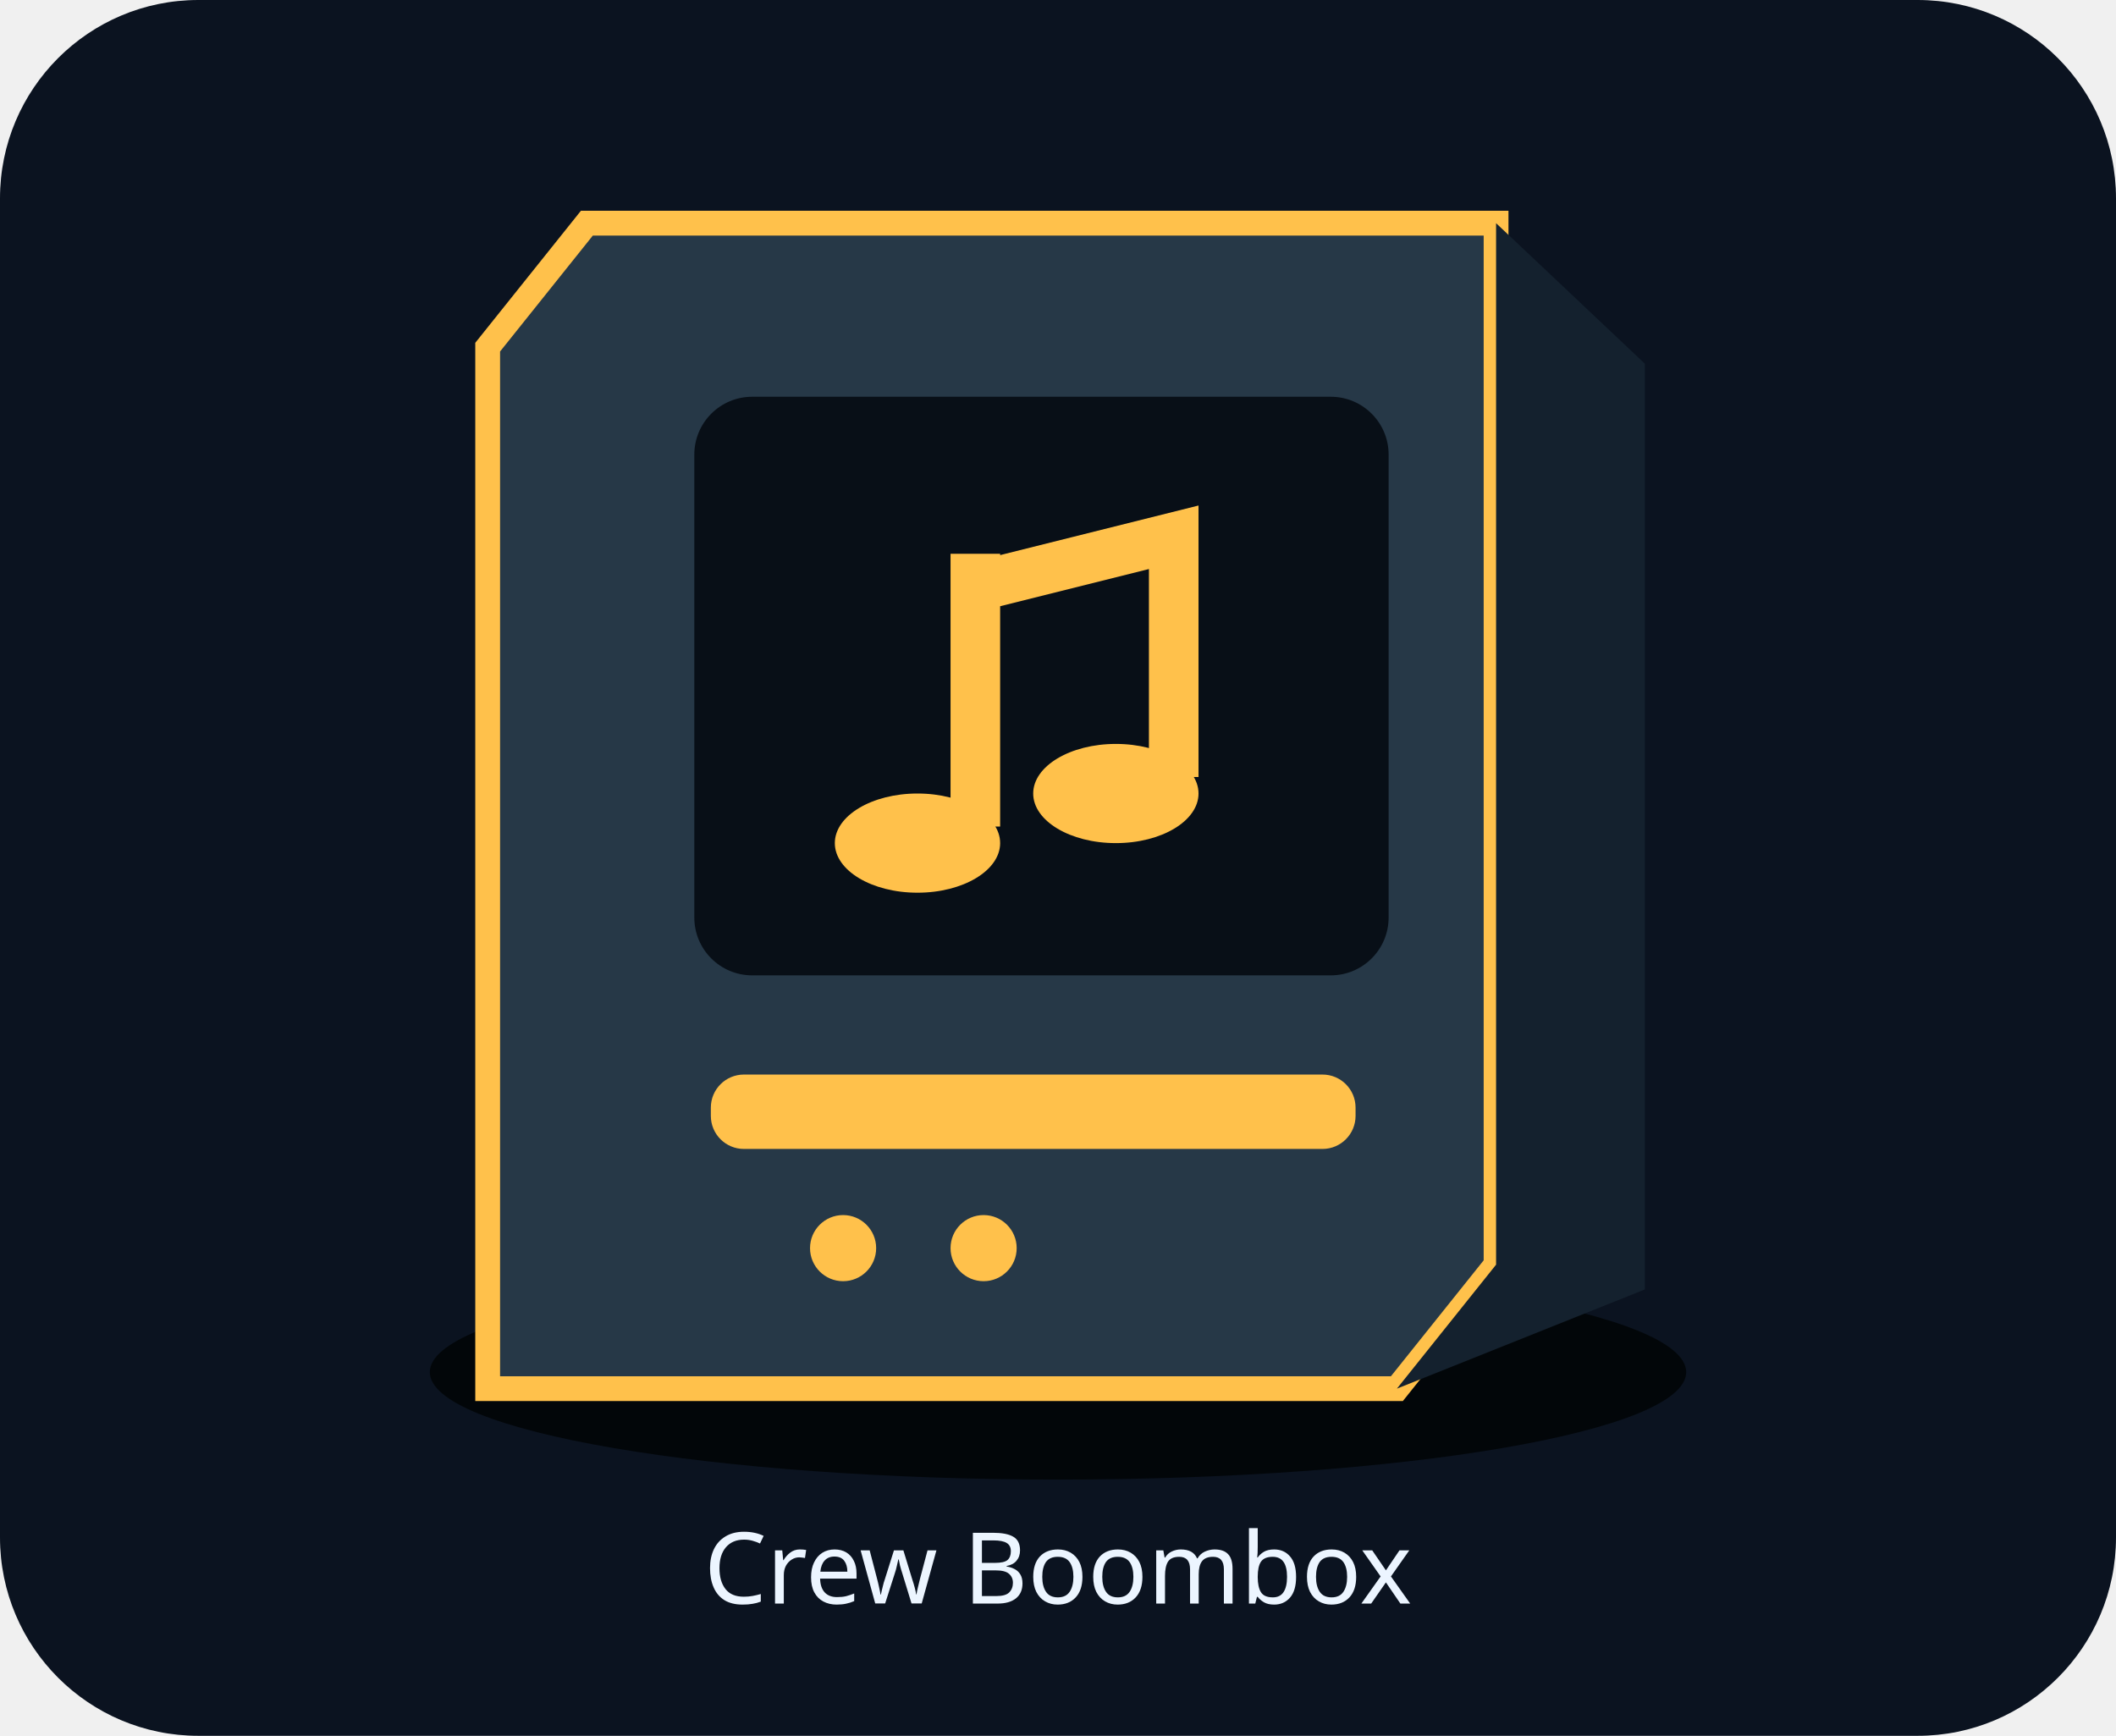
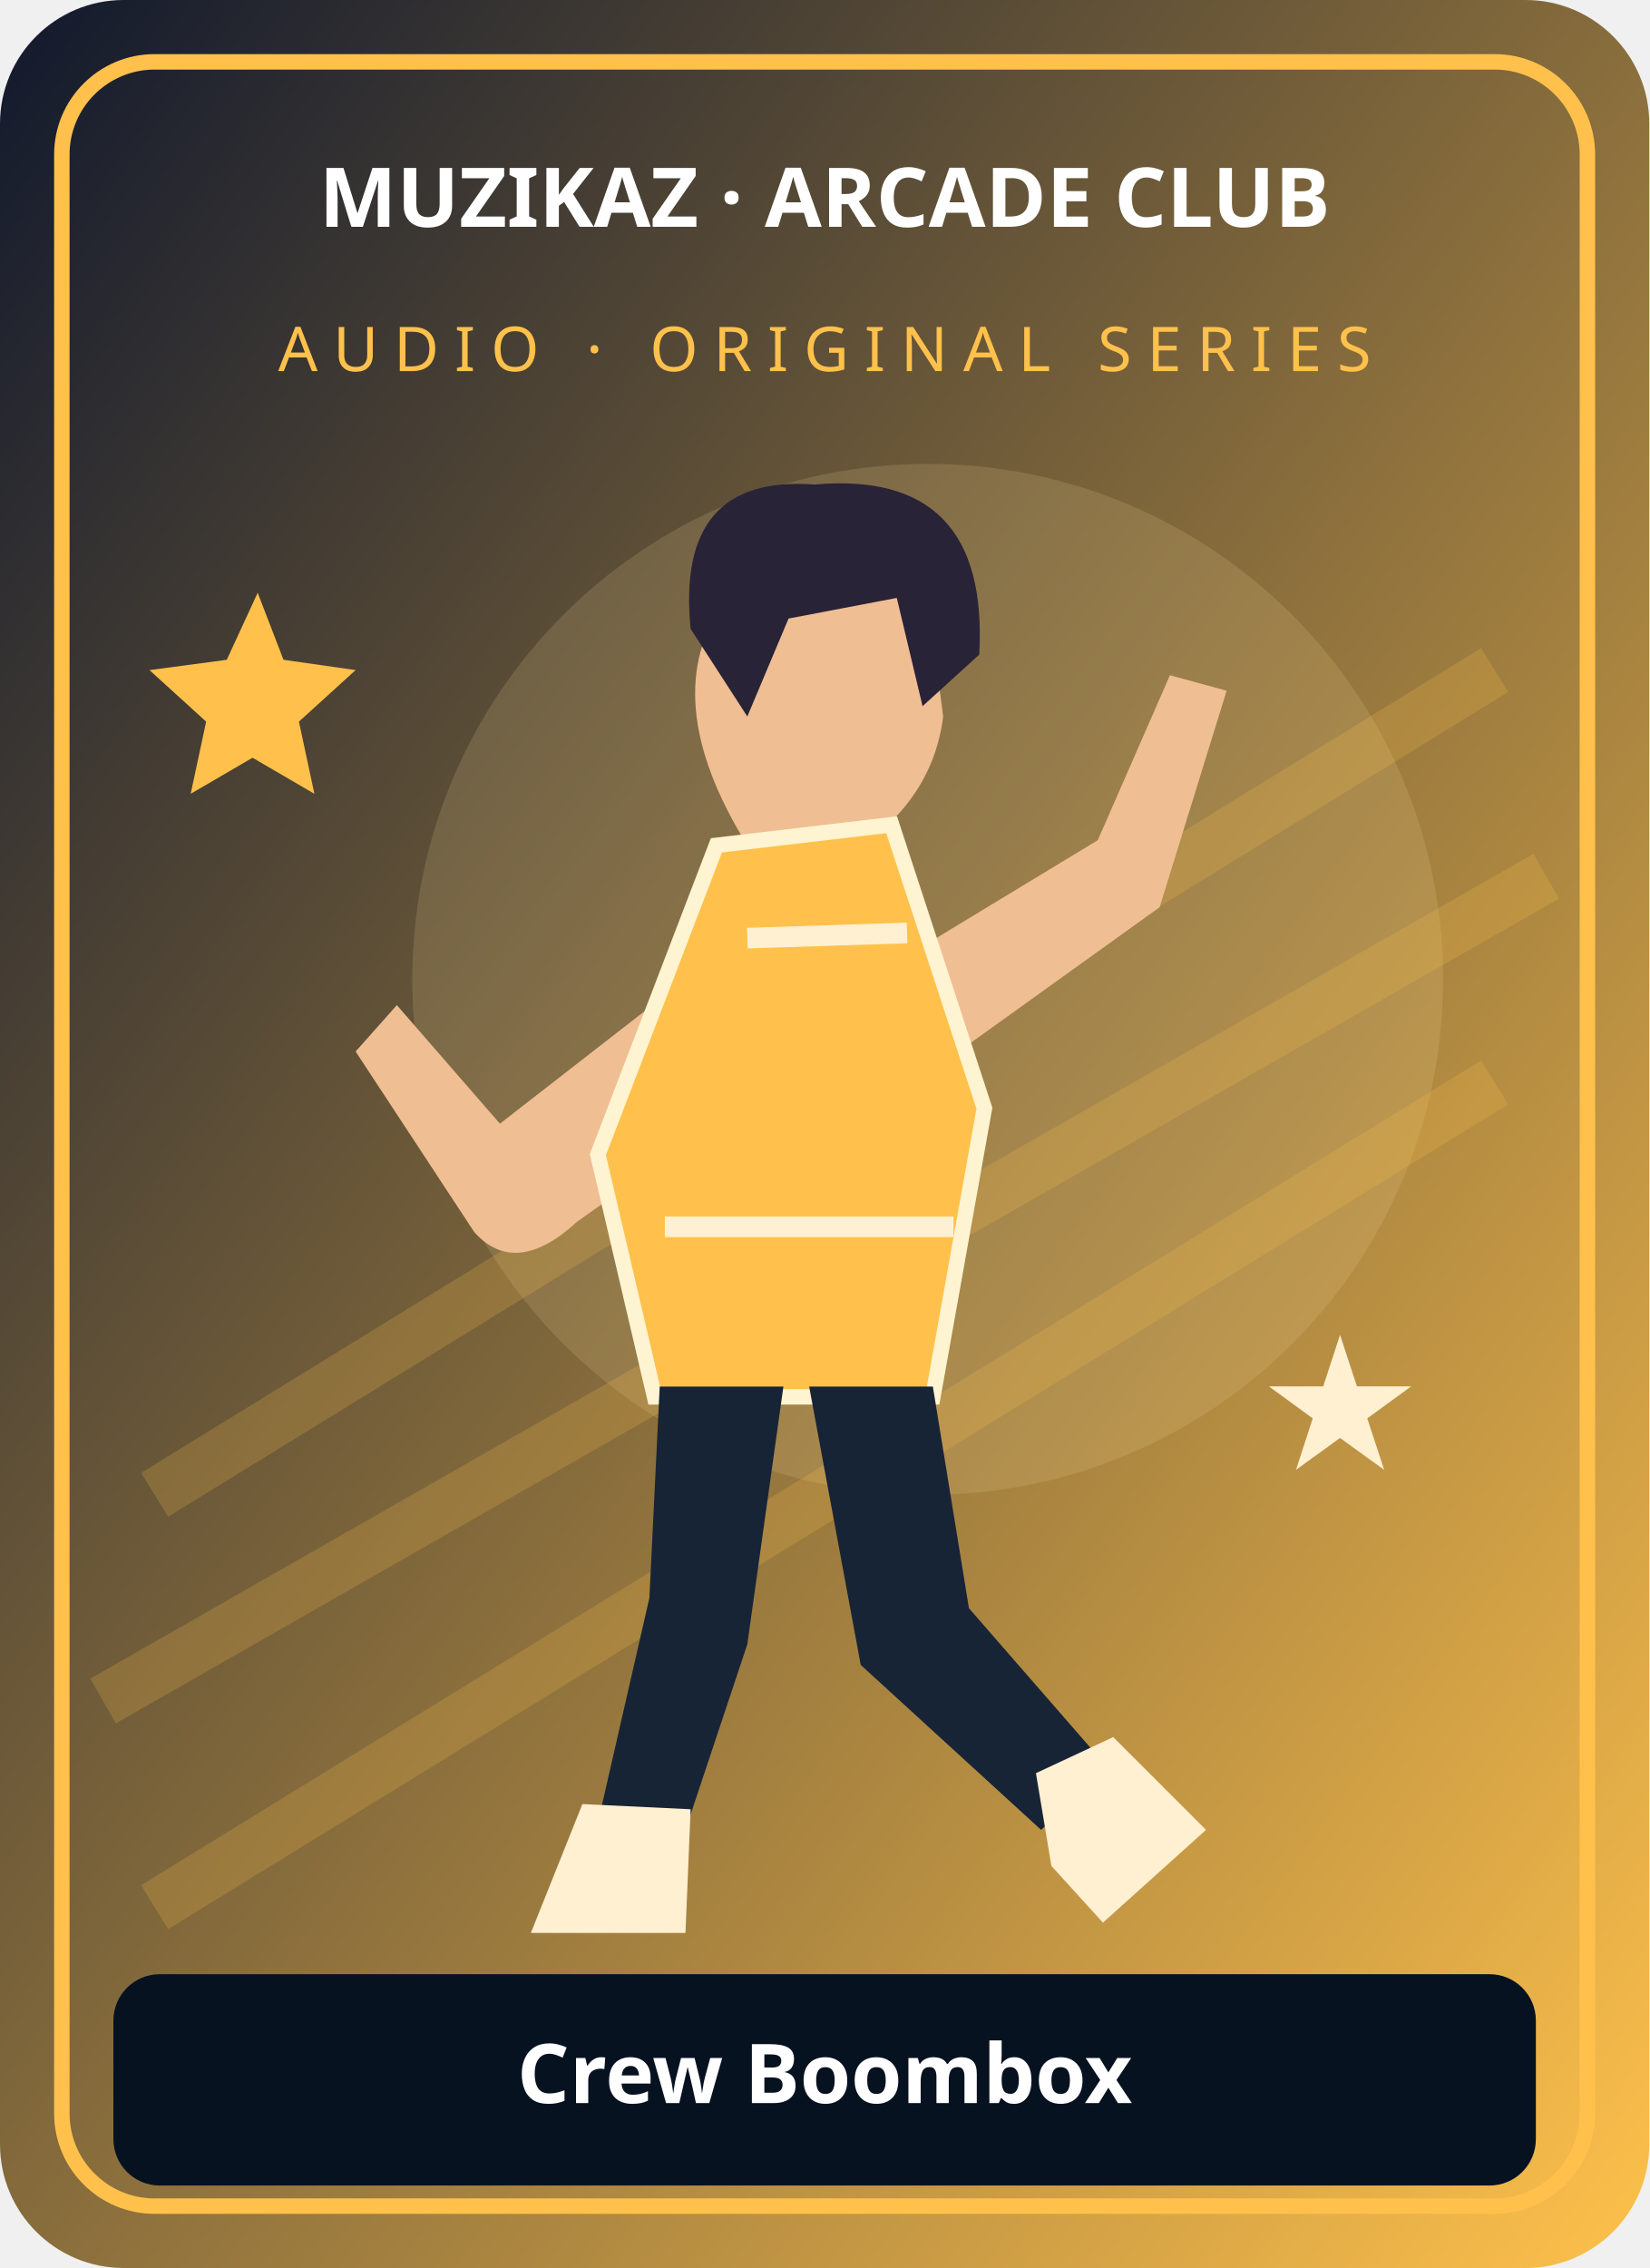
- <svg xmlns="http://www.w3.org/2000/svg" viewBox="0 0 256 210" role="img" aria-labelledby="title desc">
-   <rect width="256" height="210" rx="24" fill="#0b1320" />
-   <ellipse cx="128" cy="166" rx="76" ry="13" fill="#020609" />
-   <path d="M71 27h110v126l-12 15H59V42z" fill="#263847" stroke="#ffc14b" stroke-width="3" />
-   <path d="m181 27 18 17v112l-30 12 12-15z" fill="#14212e" />
-   <rect x="84" y="48" width="84" height="70" rx="7" fill="#080f17" />
-   <path d="M118 67v33m0-29 24-6v29" stroke="#ffc14b" stroke-width="6" fill="none" />
-   <ellipse cx="111" cy="102" rx="10" ry="6" fill="#ffc14b" />
-   <ellipse cx="135" cy="96" rx="10" ry="6" fill="#ffc14b" />
-   <rect x="86" y="130" width="78" height="9" rx="4" fill="#ffc14b" />
-   <circle cx="102" cy="151" r="4" fill="#ffc14b" />
-   <circle cx="119" cy="151" r="4" fill="#ffc14b" />
-   <text x="128" y="194" text-anchor="middle" font-size="12" font-family="sans-serif" fill="#ecf5ff">Crew Boombox</text>
+ <svg xmlns="http://www.w3.org/2000/svg" viewBox="0 0 320 440" role="img" aria-label="Crew Boombox retro pin-up poster">
+   <defs>
+     <linearGradient id="bg" x2="1" y2="1">
+       <stop stop-color="#10182d" />
+       <stop offset="1" stop-color="#ffc14b" />
+     </linearGradient>
+   </defs>
+   <rect width="320" height="440" rx="24" fill="url(#bg)" />
+   <rect x="12" y="12" width="296" height="416" rx="18" fill="none" stroke="#ffc14b" stroke-width="3" />
+   <circle cx="180" cy="190" r="100" fill="#f5d699" opacity=".16" />
+   <path d="M30 290L290 130M20 330L300 170M30 370L290 210" stroke="#ffc14b" opacity=".2" stroke-width="10" />
+   <text x="160" y="44" text-anchor="middle" fill="#fff" font-family="sans-serif" font-size="16" font-weight="900">MUZIKAZ · ARCADE CLUB</text>
+   <text x="160" y="72" text-anchor="middle" fill="#ffc14b" font-family="sans-serif" font-size="12" letter-spacing="3">AUDIO · ORIGINAL SERIES</text>
+   <g fill="#f0be93">
+     <path d="M145 164Q127 135 141 116Q161 92 180 116L183 139Q181 155 166 165Z" />
+     <path d="M133 190L97 218L77 195L69 204L92 239Q100 248 112 237L143 215Z" />
+     <path d="M180 183L213 163L227 131L238 134L225 176L186 204Z" />
+   </g>
+   <path d="M134 122Q131 92 158 94Q192 91 190 127L179 137L174 116L153 120L145 139Z" fill="#292337" />
+   <path d="M139 164L173 160L191 215L181 271L127 271L116 224Z" fill="#ffc14b" stroke="#fff4d1" stroke-width="3" />
+   <path d="M128 269L152 269L145 319L132 358L115 358L126 310Z M157 269L181 269L188 312L215 343L202 355L167 323Z" fill="#172436" />
+   <path d="M113 350L134 351L133 375L103 375Z M201 344L216 337L234 355L214 373L204 362Z" fill="#fff0d2" />
+   <path d="M145 182L176 181M129 238L185 238" stroke="#fff0d2" stroke-width="4" />
+   <path d="M50 115L55 128L69 130L58 140L61 154L49 147L37 154L40 140L29 130L44 128Z" fill="#ffc14b" />
+   <text x="260" y="285" text-anchor="middle" fill="#fff0d2" font-family="sans-serif" font-size="36">★</text>
+   <rect x="22" y="383" width="276" height="41" rx="9" fill="#071221" />
+   <text x="160" y="408" text-anchor="middle" fill="#fff" font-family="sans-serif" font-size="16" font-weight="800" textLength="250" lengthAdjust="spacingAndGlyphs">Crew Boombox</text>
</svg>
